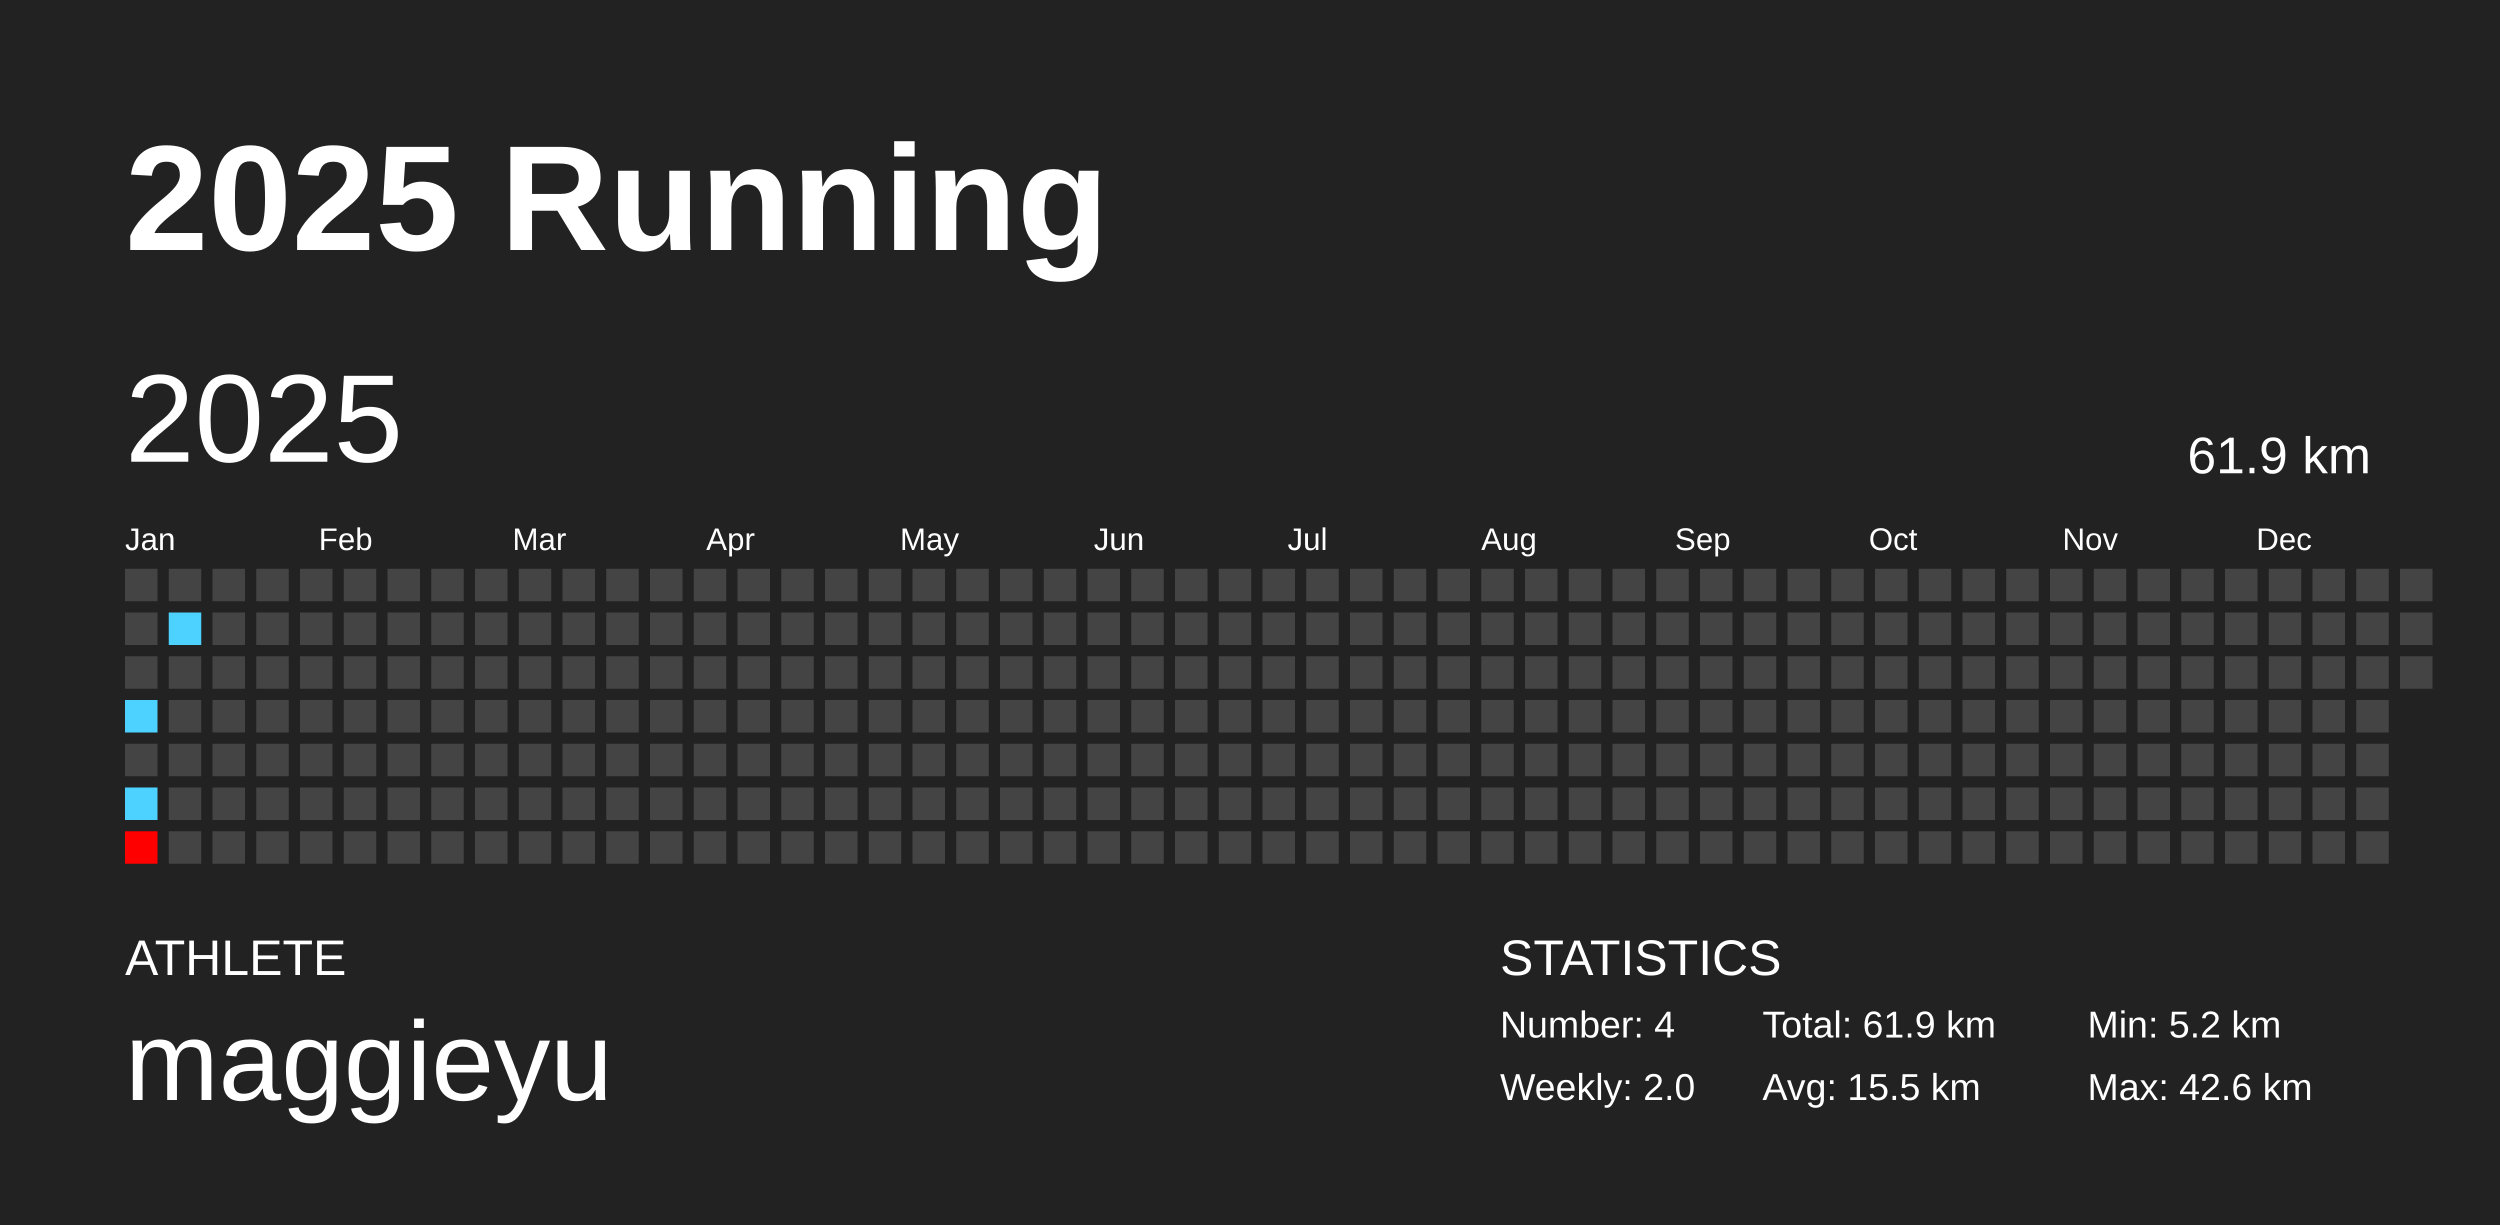
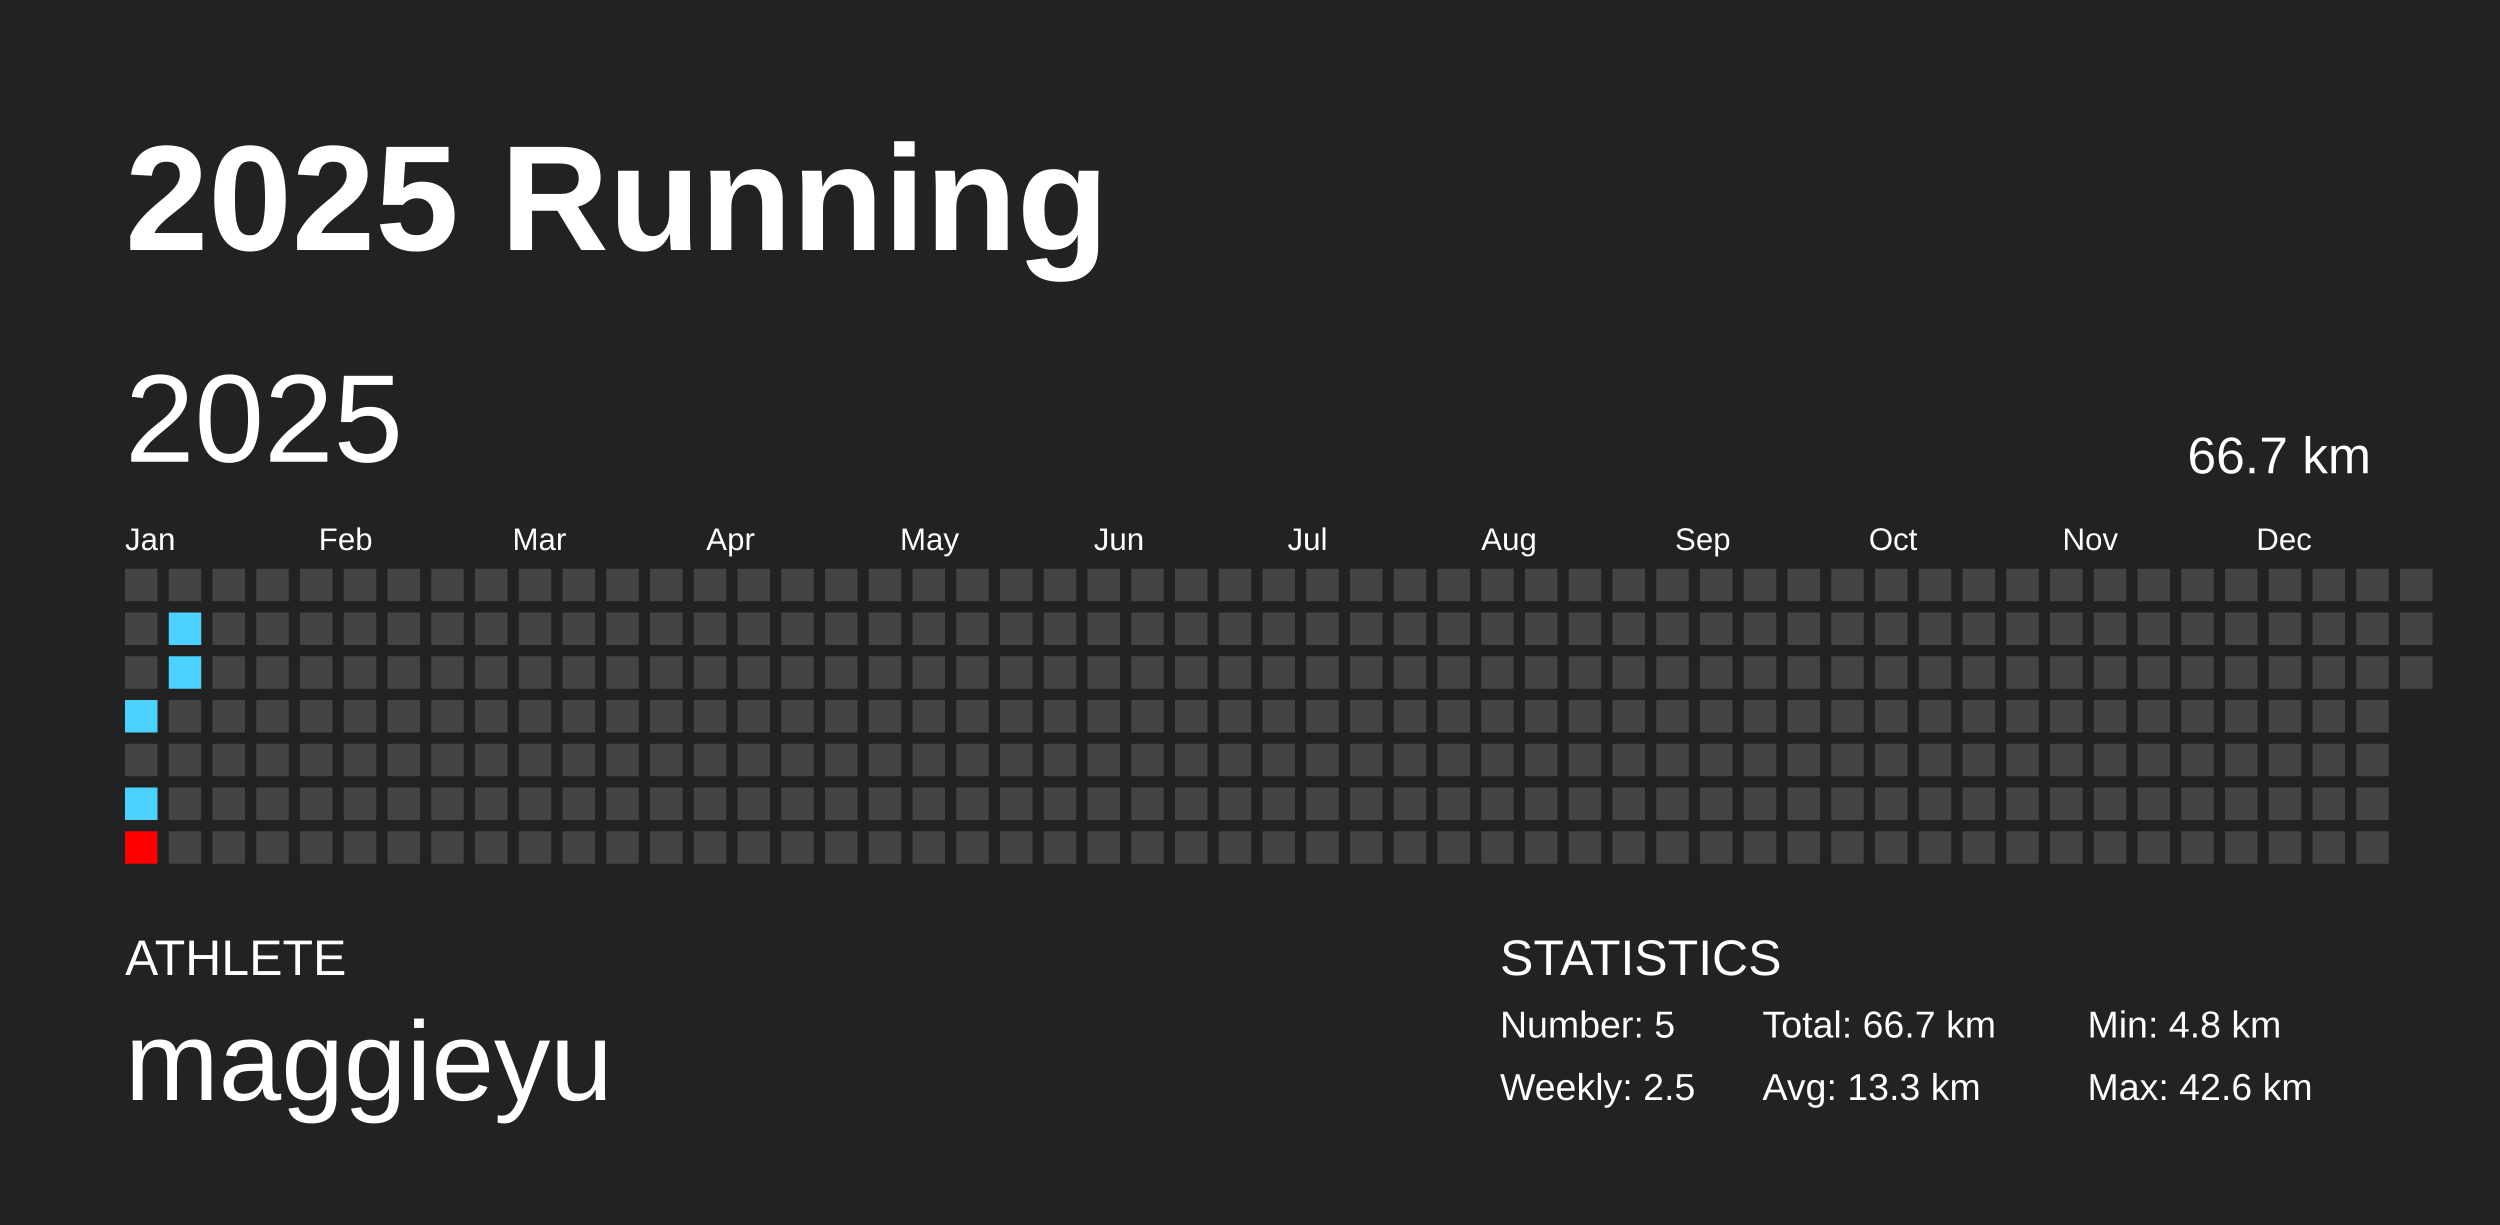
<svg xmlns="http://www.w3.org/2000/svg" baseProfile="full" height="98mm" version="1.1" viewBox="0,0,200,98" width="200mm">
  <defs />
  <rect fill="#222222" height="98" width="200" x="0" y="0" />
  <text fill="#FFFFFF" style="font-size:12px; font-family:Arial; font-weight:bold;" x="10" y="20">2025 Running</text>
  <text fill="#FFFFFF" style="font-size:4px; font-family:Arial" x="10" y="78">ATHLETE</text>
  <text fill="#FFFFFF" style="font-size:9px; font-family:Arial" x="10" y="88">maggieyu</text>
  <text fill="#FFFFFF" style="font-size:4px; font-family:Arial" x="120" y="78">STATISTICS</text>
-   <text fill="#FFFFFF" style="font-size:3px; font-family:Arial" x="120" y="83">Number: 4</text>
-   <text fill="#FFFFFF" style="font-size:3px; font-family:Arial" x="120" y="88">Weekly: 2.0</text>
-   <text fill="#FFFFFF" style="font-size:3px; font-family:Arial" x="141" y="83">Total: 61.9 km</text>
-   <text fill="#FFFFFF" style="font-size:3px; font-family:Arial" x="141" y="88">Avg: 15.5 km</text>
-   <text fill="#FFFFFF" style="font-size:3px; font-family:Arial" x="167" y="83">Min: 5.2 km</text>
+   <text fill="#FFFFFF" style="font-size:3px; font-family:Arial" x="120" y="83">Number: 5</text>
+   <text fill="#FFFFFF" style="font-size:3px; font-family:Arial" x="120" y="88">Weekly: 2.5</text>
+   <text fill="#FFFFFF" style="font-size:3px; font-family:Arial" x="141" y="83">Total: 66.7 km</text>
+   <text fill="#FFFFFF" style="font-size:3px; font-family:Arial" x="141" y="88">Avg: 13.3 km</text>
+   <text fill="#FFFFFF" style="font-size:3px; font-family:Arial" x="167" y="83">Min: 4.8 km</text>
  <text fill="#FFFFFF" style="font-size:3px; font-family:Arial" x="167" y="88">Max: 42.6 km</text>
  <text dominant-baseline="hanging" fill="#FFFFFF" style="font-size:10.0px; font-family:Arial;" x="10" y="30">2025</text>
-   <text dominant-baseline="hanging" fill="#FFFFFF" style="font-size:4.125px; font-family:Arial;" x="175" y="35">61.9 km</text>
+   <text dominant-baseline="hanging" fill="#FFFFFF" style="font-size:4.125px; font-family:Arial;" x="175" y="35">66.7 km</text>
  <text fill="#FFFFFF" style="font-size:2.5px; font-family:Arial" x="10.0" y="44">Jan</text>
  <text fill="#FFFFFF" style="font-size:2.5px; font-family:Arial" x="25.5" y="44">Feb</text>
  <text fill="#FFFFFF" style="font-size:2.5px; font-family:Arial" x="41.0" y="44">Mar</text>
  <text fill="#FFFFFF" style="font-size:2.5px; font-family:Arial" x="56.5" y="44">Apr</text>
  <text fill="#FFFFFF" style="font-size:2.5px; font-family:Arial" x="72.0" y="44">May</text>
  <text fill="#FFFFFF" style="font-size:2.5px; font-family:Arial" x="87.5" y="44">Jun</text>
  <text fill="#FFFFFF" style="font-size:2.5px; font-family:Arial" x="103.0" y="44">Jul</text>
  <text fill="#FFFFFF" style="font-size:2.5px; font-family:Arial" x="118.5" y="44">Aug</text>
  <text fill="#FFFFFF" style="font-size:2.5px; font-family:Arial" x="134.0" y="44">Sep</text>
  <text fill="#FFFFFF" style="font-size:2.5px; font-family:Arial" x="149.5" y="44">Oct</text>
  <text fill="#FFFFFF" style="font-size:2.5px; font-family:Arial" x="165.0" y="44">Nov</text>
  <text fill="#FFFFFF" style="font-size:2.5px; font-family:Arial" x="180.5" y="44">Dec</text>
  <rect fill="#444444" height="2.6" width="2.6" x="10.0" y="45.5" />
  <rect fill="#444444" height="2.6" width="2.6" x="10.0" y="49.0" />
  <rect fill="#444444" height="2.6" width="2.6" x="10.0" y="52.5" />
  <rect fill="#4dd2ff" height="2.6" width="2.6" x="10.0" y="56.0" />
  <rect fill="#444444" height="2.6" width="2.6" x="10.0" y="59.5" />
  <rect fill="#4dd2ff" height="2.6" width="2.6" x="10.0" y="63.0" />
  <rect fill="red" height="2.6" width="2.6" x="10.0" y="66.5" />
  <rect fill="#444444" height="2.6" width="2.6" x="13.5" y="45.5" />
  <rect fill="#4dd2ff" height="2.6" width="2.6" x="13.5" y="49.0" />
-   <rect fill="#444444" height="2.6" width="2.6" x="13.5" y="52.5" />
+   <rect fill="#4dd2ff" height="2.6" width="2.6" x="13.5" y="52.5" />
  <rect fill="#444444" height="2.6" width="2.6" x="13.5" y="56.0" />
  <rect fill="#444444" height="2.6" width="2.6" x="13.5" y="59.5" />
  <rect fill="#444444" height="2.6" width="2.6" x="13.5" y="63.0" />
  <rect fill="#444444" height="2.6" width="2.6" x="13.5" y="66.5" />
  <rect fill="#444444" height="2.6" width="2.6" x="17.0" y="45.5" />
  <rect fill="#444444" height="2.6" width="2.6" x="17.0" y="49.0" />
  <rect fill="#444444" height="2.6" width="2.6" x="17.0" y="52.5" />
  <rect fill="#444444" height="2.6" width="2.6" x="17.0" y="56.0" />
  <rect fill="#444444" height="2.6" width="2.6" x="17.0" y="59.5" />
  <rect fill="#444444" height="2.6" width="2.6" x="17.0" y="63.0" />
  <rect fill="#444444" height="2.6" width="2.6" x="17.0" y="66.5" />
  <rect fill="#444444" height="2.6" width="2.6" x="20.5" y="45.5" />
  <rect fill="#444444" height="2.6" width="2.6" x="20.5" y="49.0" />
  <rect fill="#444444" height="2.6" width="2.6" x="20.5" y="52.5" />
  <rect fill="#444444" height="2.6" width="2.6" x="20.5" y="56.0" />
  <rect fill="#444444" height="2.6" width="2.6" x="20.5" y="59.5" />
  <rect fill="#444444" height="2.6" width="2.6" x="20.5" y="63.0" />
  <rect fill="#444444" height="2.6" width="2.6" x="20.5" y="66.5" />
  <rect fill="#444444" height="2.6" width="2.6" x="24.0" y="45.5" />
  <rect fill="#444444" height="2.6" width="2.6" x="24.0" y="49.0" />
  <rect fill="#444444" height="2.6" width="2.6" x="24.0" y="52.5" />
  <rect fill="#444444" height="2.6" width="2.6" x="24.0" y="56.0" />
  <rect fill="#444444" height="2.6" width="2.6" x="24.0" y="59.5" />
  <rect fill="#444444" height="2.6" width="2.6" x="24.0" y="63.0" />
  <rect fill="#444444" height="2.6" width="2.6" x="24.0" y="66.5" />
  <rect fill="#444444" height="2.6" width="2.6" x="27.5" y="45.5" />
  <rect fill="#444444" height="2.6" width="2.6" x="27.5" y="49.0" />
  <rect fill="#444444" height="2.6" width="2.6" x="27.5" y="52.5" />
  <rect fill="#444444" height="2.6" width="2.6" x="27.5" y="56.0" />
  <rect fill="#444444" height="2.6" width="2.6" x="27.5" y="59.5" />
  <rect fill="#444444" height="2.6" width="2.6" x="27.5" y="63.0" />
  <rect fill="#444444" height="2.6" width="2.6" x="27.5" y="66.5" />
  <rect fill="#444444" height="2.6" width="2.6" x="31.0" y="45.5" />
  <rect fill="#444444" height="2.6" width="2.6" x="31.0" y="49.0" />
  <rect fill="#444444" height="2.6" width="2.6" x="31.0" y="52.5" />
  <rect fill="#444444" height="2.6" width="2.6" x="31.0" y="56.0" />
  <rect fill="#444444" height="2.6" width="2.6" x="31.0" y="59.5" />
  <rect fill="#444444" height="2.6" width="2.6" x="31.0" y="63.0" />
  <rect fill="#444444" height="2.6" width="2.6" x="31.0" y="66.5" />
  <rect fill="#444444" height="2.6" width="2.6" x="34.5" y="45.5" />
  <rect fill="#444444" height="2.6" width="2.6" x="34.5" y="49.0" />
  <rect fill="#444444" height="2.6" width="2.6" x="34.5" y="52.5" />
  <rect fill="#444444" height="2.6" width="2.6" x="34.5" y="56.0" />
  <rect fill="#444444" height="2.6" width="2.6" x="34.5" y="59.5" />
  <rect fill="#444444" height="2.6" width="2.6" x="34.5" y="63.0" />
  <rect fill="#444444" height="2.6" width="2.6" x="34.5" y="66.5" />
  <rect fill="#444444" height="2.6" width="2.6" x="38.0" y="45.5" />
  <rect fill="#444444" height="2.6" width="2.6" x="38.0" y="49.0" />
  <rect fill="#444444" height="2.6" width="2.6" x="38.0" y="52.5" />
  <rect fill="#444444" height="2.6" width="2.6" x="38.0" y="56.0" />
  <rect fill="#444444" height="2.6" width="2.6" x="38.0" y="59.5" />
  <rect fill="#444444" height="2.6" width="2.6" x="38.0" y="63.0" />
  <rect fill="#444444" height="2.6" width="2.6" x="38.0" y="66.5" />
  <rect fill="#444444" height="2.6" width="2.6" x="41.5" y="45.5" />
  <rect fill="#444444" height="2.6" width="2.6" x="41.5" y="49.0" />
  <rect fill="#444444" height="2.6" width="2.6" x="41.5" y="52.5" />
  <rect fill="#444444" height="2.6" width="2.6" x="41.5" y="56.0" />
  <rect fill="#444444" height="2.6" width="2.6" x="41.5" y="59.5" />
  <rect fill="#444444" height="2.6" width="2.6" x="41.5" y="63.0" />
  <rect fill="#444444" height="2.6" width="2.6" x="41.5" y="66.5" />
  <rect fill="#444444" height="2.6" width="2.6" x="45.0" y="45.5" />
  <rect fill="#444444" height="2.6" width="2.6" x="45.0" y="49.0" />
  <rect fill="#444444" height="2.6" width="2.6" x="45.0" y="52.5" />
  <rect fill="#444444" height="2.6" width="2.6" x="45.0" y="56.0" />
  <rect fill="#444444" height="2.6" width="2.6" x="45.0" y="59.5" />
  <rect fill="#444444" height="2.6" width="2.6" x="45.0" y="63.0" />
  <rect fill="#444444" height="2.6" width="2.6" x="45.0" y="66.5" />
  <rect fill="#444444" height="2.6" width="2.6" x="48.5" y="45.5" />
  <rect fill="#444444" height="2.6" width="2.6" x="48.5" y="49.0" />
  <rect fill="#444444" height="2.6" width="2.6" x="48.5" y="52.5" />
  <rect fill="#444444" height="2.6" width="2.6" x="48.5" y="56.0" />
  <rect fill="#444444" height="2.6" width="2.6" x="48.5" y="59.5" />
  <rect fill="#444444" height="2.6" width="2.6" x="48.5" y="63.0" />
  <rect fill="#444444" height="2.6" width="2.6" x="48.5" y="66.5" />
  <rect fill="#444444" height="2.6" width="2.6" x="52.0" y="45.5" />
  <rect fill="#444444" height="2.6" width="2.6" x="52.0" y="49.0" />
  <rect fill="#444444" height="2.6" width="2.6" x="52.0" y="52.5" />
  <rect fill="#444444" height="2.6" width="2.6" x="52.0" y="56.0" />
  <rect fill="#444444" height="2.6" width="2.6" x="52.0" y="59.5" />
  <rect fill="#444444" height="2.6" width="2.6" x="52.0" y="63.0" />
  <rect fill="#444444" height="2.6" width="2.6" x="52.0" y="66.5" />
  <rect fill="#444444" height="2.6" width="2.6" x="55.5" y="45.5" />
  <rect fill="#444444" height="2.6" width="2.6" x="55.5" y="49.0" />
  <rect fill="#444444" height="2.6" width="2.6" x="55.5" y="52.5" />
  <rect fill="#444444" height="2.6" width="2.6" x="55.5" y="56.0" />
  <rect fill="#444444" height="2.6" width="2.6" x="55.5" y="59.5" />
  <rect fill="#444444" height="2.6" width="2.6" x="55.5" y="63.0" />
  <rect fill="#444444" height="2.6" width="2.6" x="55.5" y="66.5" />
  <rect fill="#444444" height="2.6" width="2.6" x="59.0" y="45.5" />
  <rect fill="#444444" height="2.6" width="2.6" x="59.0" y="49.0" />
  <rect fill="#444444" height="2.6" width="2.6" x="59.0" y="52.5" />
  <rect fill="#444444" height="2.6" width="2.6" x="59.0" y="56.0" />
  <rect fill="#444444" height="2.6" width="2.6" x="59.0" y="59.5" />
  <rect fill="#444444" height="2.6" width="2.6" x="59.0" y="63.0" />
  <rect fill="#444444" height="2.6" width="2.6" x="59.0" y="66.5" />
  <rect fill="#444444" height="2.6" width="2.6" x="62.5" y="45.5" />
  <rect fill="#444444" height="2.6" width="2.6" x="62.5" y="49.0" />
  <rect fill="#444444" height="2.6" width="2.6" x="62.5" y="52.5" />
  <rect fill="#444444" height="2.6" width="2.6" x="62.5" y="56.0" />
  <rect fill="#444444" height="2.6" width="2.6" x="62.5" y="59.5" />
  <rect fill="#444444" height="2.6" width="2.6" x="62.5" y="63.0" />
  <rect fill="#444444" height="2.6" width="2.6" x="62.5" y="66.5" />
  <rect fill="#444444" height="2.6" width="2.6" x="66.0" y="45.5" />
  <rect fill="#444444" height="2.6" width="2.6" x="66.0" y="49.0" />
  <rect fill="#444444" height="2.6" width="2.6" x="66.0" y="52.5" />
  <rect fill="#444444" height="2.6" width="2.6" x="66.0" y="56.0" />
  <rect fill="#444444" height="2.6" width="2.6" x="66.0" y="59.5" />
  <rect fill="#444444" height="2.6" width="2.6" x="66.0" y="63.0" />
  <rect fill="#444444" height="2.6" width="2.6" x="66.0" y="66.5" />
  <rect fill="#444444" height="2.6" width="2.6" x="69.5" y="45.5" />
  <rect fill="#444444" height="2.6" width="2.6" x="69.5" y="49.0" />
  <rect fill="#444444" height="2.6" width="2.6" x="69.5" y="52.5" />
  <rect fill="#444444" height="2.6" width="2.6" x="69.5" y="56.0" />
  <rect fill="#444444" height="2.6" width="2.6" x="69.5" y="59.5" />
  <rect fill="#444444" height="2.6" width="2.6" x="69.5" y="63.0" />
  <rect fill="#444444" height="2.6" width="2.6" x="69.5" y="66.5" />
  <rect fill="#444444" height="2.6" width="2.6" x="73.0" y="45.5" />
  <rect fill="#444444" height="2.6" width="2.6" x="73.0" y="49.0" />
  <rect fill="#444444" height="2.6" width="2.6" x="73.0" y="52.5" />
  <rect fill="#444444" height="2.6" width="2.6" x="73.0" y="56.0" />
  <rect fill="#444444" height="2.6" width="2.6" x="73.0" y="59.5" />
  <rect fill="#444444" height="2.6" width="2.6" x="73.0" y="63.0" />
  <rect fill="#444444" height="2.6" width="2.6" x="73.0" y="66.5" />
  <rect fill="#444444" height="2.6" width="2.6" x="76.5" y="45.5" />
  <rect fill="#444444" height="2.6" width="2.6" x="76.5" y="49.0" />
  <rect fill="#444444" height="2.6" width="2.6" x="76.5" y="52.5" />
  <rect fill="#444444" height="2.6" width="2.6" x="76.5" y="56.0" />
  <rect fill="#444444" height="2.6" width="2.6" x="76.5" y="59.5" />
  <rect fill="#444444" height="2.6" width="2.6" x="76.5" y="63.0" />
  <rect fill="#444444" height="2.6" width="2.6" x="76.5" y="66.5" />
  <rect fill="#444444" height="2.6" width="2.6" x="80.0" y="45.5" />
  <rect fill="#444444" height="2.6" width="2.6" x="80.0" y="49.0" />
  <rect fill="#444444" height="2.6" width="2.6" x="80.0" y="52.5" />
  <rect fill="#444444" height="2.6" width="2.6" x="80.0" y="56.0" />
  <rect fill="#444444" height="2.6" width="2.6" x="80.0" y="59.5" />
  <rect fill="#444444" height="2.6" width="2.6" x="80.0" y="63.0" />
  <rect fill="#444444" height="2.6" width="2.6" x="80.0" y="66.5" />
  <rect fill="#444444" height="2.6" width="2.6" x="83.5" y="45.5" />
  <rect fill="#444444" height="2.6" width="2.6" x="83.5" y="49.0" />
  <rect fill="#444444" height="2.6" width="2.6" x="83.5" y="52.5" />
  <rect fill="#444444" height="2.6" width="2.6" x="83.5" y="56.0" />
  <rect fill="#444444" height="2.6" width="2.6" x="83.5" y="59.5" />
  <rect fill="#444444" height="2.6" width="2.6" x="83.5" y="63.0" />
  <rect fill="#444444" height="2.6" width="2.6" x="83.5" y="66.5" />
  <rect fill="#444444" height="2.6" width="2.6" x="87.0" y="45.5" />
  <rect fill="#444444" height="2.6" width="2.6" x="87.0" y="49.0" />
  <rect fill="#444444" height="2.6" width="2.6" x="87.0" y="52.5" />
  <rect fill="#444444" height="2.6" width="2.6" x="87.0" y="56.0" />
  <rect fill="#444444" height="2.6" width="2.6" x="87.0" y="59.5" />
  <rect fill="#444444" height="2.6" width="2.6" x="87.0" y="63.0" />
  <rect fill="#444444" height="2.6" width="2.6" x="87.0" y="66.5" />
  <rect fill="#444444" height="2.6" width="2.6" x="90.5" y="45.5" />
  <rect fill="#444444" height="2.6" width="2.6" x="90.5" y="49.0" />
  <rect fill="#444444" height="2.6" width="2.6" x="90.5" y="52.5" />
  <rect fill="#444444" height="2.6" width="2.6" x="90.5" y="56.0" />
  <rect fill="#444444" height="2.6" width="2.6" x="90.5" y="59.5" />
  <rect fill="#444444" height="2.6" width="2.6" x="90.5" y="63.0" />
  <rect fill="#444444" height="2.6" width="2.6" x="90.5" y="66.5" />
  <rect fill="#444444" height="2.6" width="2.6" x="94.0" y="45.5" />
  <rect fill="#444444" height="2.6" width="2.6" x="94.0" y="49.0" />
  <rect fill="#444444" height="2.6" width="2.6" x="94.0" y="52.5" />
  <rect fill="#444444" height="2.6" width="2.6" x="94.0" y="56.0" />
  <rect fill="#444444" height="2.6" width="2.6" x="94.0" y="59.5" />
  <rect fill="#444444" height="2.6" width="2.6" x="94.0" y="63.0" />
  <rect fill="#444444" height="2.6" width="2.6" x="94.0" y="66.5" />
  <rect fill="#444444" height="2.6" width="2.6" x="97.5" y="45.5" />
  <rect fill="#444444" height="2.6" width="2.6" x="97.5" y="49.0" />
  <rect fill="#444444" height="2.6" width="2.6" x="97.5" y="52.5" />
  <rect fill="#444444" height="2.6" width="2.6" x="97.5" y="56.0" />
  <rect fill="#444444" height="2.6" width="2.6" x="97.5" y="59.5" />
  <rect fill="#444444" height="2.6" width="2.6" x="97.5" y="63.0" />
  <rect fill="#444444" height="2.6" width="2.6" x="97.5" y="66.5" />
  <rect fill="#444444" height="2.6" width="2.6" x="101.0" y="45.5" />
  <rect fill="#444444" height="2.6" width="2.6" x="101.0" y="49.0" />
  <rect fill="#444444" height="2.6" width="2.6" x="101.0" y="52.5" />
  <rect fill="#444444" height="2.6" width="2.6" x="101.0" y="56.0" />
  <rect fill="#444444" height="2.6" width="2.6" x="101.0" y="59.5" />
  <rect fill="#444444" height="2.6" width="2.6" x="101.0" y="63.0" />
  <rect fill="#444444" height="2.6" width="2.6" x="101.0" y="66.5" />
  <rect fill="#444444" height="2.6" width="2.6" x="104.5" y="45.5" />
  <rect fill="#444444" height="2.6" width="2.6" x="104.5" y="49.0" />
  <rect fill="#444444" height="2.6" width="2.6" x="104.5" y="52.5" />
  <rect fill="#444444" height="2.6" width="2.6" x="104.5" y="56.0" />
  <rect fill="#444444" height="2.6" width="2.6" x="104.5" y="59.5" />
  <rect fill="#444444" height="2.6" width="2.6" x="104.5" y="63.0" />
  <rect fill="#444444" height="2.6" width="2.6" x="104.5" y="66.5" />
  <rect fill="#444444" height="2.6" width="2.6" x="108.0" y="45.5" />
  <rect fill="#444444" height="2.6" width="2.6" x="108.0" y="49.0" />
  <rect fill="#444444" height="2.6" width="2.6" x="108.0" y="52.5" />
  <rect fill="#444444" height="2.6" width="2.6" x="108.0" y="56.0" />
  <rect fill="#444444" height="2.6" width="2.6" x="108.0" y="59.5" />
  <rect fill="#444444" height="2.6" width="2.6" x="108.0" y="63.0" />
  <rect fill="#444444" height="2.6" width="2.6" x="108.0" y="66.5" />
  <rect fill="#444444" height="2.6" width="2.6" x="111.5" y="45.5" />
  <rect fill="#444444" height="2.6" width="2.6" x="111.5" y="49.0" />
  <rect fill="#444444" height="2.6" width="2.6" x="111.5" y="52.5" />
  <rect fill="#444444" height="2.6" width="2.6" x="111.5" y="56.0" />
  <rect fill="#444444" height="2.6" width="2.6" x="111.5" y="59.5" />
  <rect fill="#444444" height="2.6" width="2.6" x="111.5" y="63.0" />
  <rect fill="#444444" height="2.6" width="2.6" x="111.5" y="66.5" />
  <rect fill="#444444" height="2.6" width="2.6" x="115.0" y="45.5" />
  <rect fill="#444444" height="2.6" width="2.6" x="115.0" y="49.0" />
  <rect fill="#444444" height="2.6" width="2.6" x="115.0" y="52.5" />
  <rect fill="#444444" height="2.6" width="2.6" x="115.0" y="56.0" />
  <rect fill="#444444" height="2.6" width="2.6" x="115.0" y="59.5" />
  <rect fill="#444444" height="2.6" width="2.6" x="115.0" y="63.0" />
  <rect fill="#444444" height="2.6" width="2.6" x="115.0" y="66.5" />
  <rect fill="#444444" height="2.6" width="2.6" x="118.5" y="45.5" />
  <rect fill="#444444" height="2.6" width="2.6" x="118.5" y="49.0" />
  <rect fill="#444444" height="2.6" width="2.6" x="118.5" y="52.5" />
  <rect fill="#444444" height="2.6" width="2.6" x="118.5" y="56.0" />
  <rect fill="#444444" height="2.6" width="2.6" x="118.5" y="59.5" />
  <rect fill="#444444" height="2.6" width="2.6" x="118.5" y="63.0" />
  <rect fill="#444444" height="2.6" width="2.6" x="118.5" y="66.5" />
  <rect fill="#444444" height="2.6" width="2.6" x="122.0" y="45.5" />
  <rect fill="#444444" height="2.6" width="2.6" x="122.0" y="49.0" />
  <rect fill="#444444" height="2.6" width="2.6" x="122.0" y="52.5" />
  <rect fill="#444444" height="2.6" width="2.6" x="122.0" y="56.0" />
  <rect fill="#444444" height="2.6" width="2.6" x="122.0" y="59.5" />
  <rect fill="#444444" height="2.6" width="2.6" x="122.0" y="63.0" />
  <rect fill="#444444" height="2.6" width="2.6" x="122.0" y="66.5" />
  <rect fill="#444444" height="2.6" width="2.6" x="125.5" y="45.5" />
  <rect fill="#444444" height="2.6" width="2.6" x="125.5" y="49.0" />
  <rect fill="#444444" height="2.6" width="2.6" x="125.5" y="52.5" />
  <rect fill="#444444" height="2.6" width="2.6" x="125.5" y="56.0" />
  <rect fill="#444444" height="2.6" width="2.6" x="125.5" y="59.5" />
  <rect fill="#444444" height="2.6" width="2.6" x="125.5" y="63.0" />
  <rect fill="#444444" height="2.6" width="2.6" x="125.5" y="66.5" />
  <rect fill="#444444" height="2.6" width="2.6" x="129.0" y="45.5" />
  <rect fill="#444444" height="2.6" width="2.6" x="129.0" y="49.0" />
  <rect fill="#444444" height="2.6" width="2.6" x="129.0" y="52.5" />
  <rect fill="#444444" height="2.6" width="2.6" x="129.0" y="56.0" />
  <rect fill="#444444" height="2.6" width="2.6" x="129.0" y="59.5" />
  <rect fill="#444444" height="2.6" width="2.6" x="129.0" y="63.0" />
  <rect fill="#444444" height="2.6" width="2.6" x="129.0" y="66.5" />
  <rect fill="#444444" height="2.6" width="2.6" x="132.5" y="45.5" />
  <rect fill="#444444" height="2.6" width="2.6" x="132.5" y="49.0" />
  <rect fill="#444444" height="2.6" width="2.6" x="132.5" y="52.5" />
  <rect fill="#444444" height="2.6" width="2.6" x="132.5" y="56.0" />
  <rect fill="#444444" height="2.6" width="2.6" x="132.5" y="59.5" />
  <rect fill="#444444" height="2.6" width="2.6" x="132.5" y="63.0" />
  <rect fill="#444444" height="2.6" width="2.6" x="132.5" y="66.5" />
  <rect fill="#444444" height="2.6" width="2.6" x="136.0" y="45.5" />
  <rect fill="#444444" height="2.6" width="2.6" x="136.0" y="49.0" />
  <rect fill="#444444" height="2.6" width="2.6" x="136.0" y="52.5" />
  <rect fill="#444444" height="2.6" width="2.6" x="136.0" y="56.0" />
  <rect fill="#444444" height="2.6" width="2.6" x="136.0" y="59.5" />
  <rect fill="#444444" height="2.6" width="2.6" x="136.0" y="63.0" />
  <rect fill="#444444" height="2.6" width="2.6" x="136.0" y="66.5" />
  <rect fill="#444444" height="2.6" width="2.6" x="139.5" y="45.5" />
  <rect fill="#444444" height="2.6" width="2.6" x="139.5" y="49.0" />
  <rect fill="#444444" height="2.6" width="2.6" x="139.5" y="52.5" />
  <rect fill="#444444" height="2.6" width="2.6" x="139.5" y="56.0" />
  <rect fill="#444444" height="2.6" width="2.6" x="139.5" y="59.5" />
  <rect fill="#444444" height="2.6" width="2.6" x="139.5" y="63.0" />
  <rect fill="#444444" height="2.6" width="2.6" x="139.5" y="66.5" />
  <rect fill="#444444" height="2.6" width="2.6" x="143.0" y="45.5" />
  <rect fill="#444444" height="2.6" width="2.6" x="143.0" y="49.0" />
  <rect fill="#444444" height="2.6" width="2.6" x="143.0" y="52.5" />
  <rect fill="#444444" height="2.6" width="2.6" x="143.0" y="56.0" />
  <rect fill="#444444" height="2.6" width="2.6" x="143.0" y="59.5" />
  <rect fill="#444444" height="2.6" width="2.6" x="143.0" y="63.0" />
  <rect fill="#444444" height="2.6" width="2.6" x="143.0" y="66.5" />
  <rect fill="#444444" height="2.6" width="2.6" x="146.5" y="45.5" />
  <rect fill="#444444" height="2.6" width="2.6" x="146.5" y="49.0" />
  <rect fill="#444444" height="2.6" width="2.6" x="146.5" y="52.5" />
  <rect fill="#444444" height="2.6" width="2.6" x="146.5" y="56.0" />
  <rect fill="#444444" height="2.6" width="2.6" x="146.5" y="59.5" />
  <rect fill="#444444" height="2.6" width="2.6" x="146.5" y="63.0" />
  <rect fill="#444444" height="2.6" width="2.6" x="146.5" y="66.5" />
  <rect fill="#444444" height="2.6" width="2.6" x="150.0" y="45.5" />
  <rect fill="#444444" height="2.6" width="2.6" x="150.0" y="49.0" />
  <rect fill="#444444" height="2.6" width="2.6" x="150.0" y="52.5" />
  <rect fill="#444444" height="2.6" width="2.6" x="150.0" y="56.0" />
  <rect fill="#444444" height="2.6" width="2.6" x="150.0" y="59.5" />
  <rect fill="#444444" height="2.6" width="2.6" x="150.0" y="63.0" />
  <rect fill="#444444" height="2.6" width="2.6" x="150.0" y="66.5" />
  <rect fill="#444444" height="2.6" width="2.6" x="153.5" y="45.5" />
  <rect fill="#444444" height="2.6" width="2.6" x="153.5" y="49.0" />
  <rect fill="#444444" height="2.6" width="2.6" x="153.5" y="52.5" />
  <rect fill="#444444" height="2.6" width="2.6" x="153.5" y="56.0" />
  <rect fill="#444444" height="2.6" width="2.6" x="153.5" y="59.5" />
  <rect fill="#444444" height="2.6" width="2.6" x="153.5" y="63.0" />
  <rect fill="#444444" height="2.6" width="2.6" x="153.5" y="66.5" />
  <rect fill="#444444" height="2.6" width="2.6" x="157.0" y="45.5" />
  <rect fill="#444444" height="2.6" width="2.6" x="157.0" y="49.0" />
  <rect fill="#444444" height="2.6" width="2.6" x="157.0" y="52.5" />
  <rect fill="#444444" height="2.6" width="2.6" x="157.0" y="56.0" />
  <rect fill="#444444" height="2.6" width="2.6" x="157.0" y="59.5" />
  <rect fill="#444444" height="2.6" width="2.6" x="157.0" y="63.0" />
  <rect fill="#444444" height="2.6" width="2.6" x="157.0" y="66.5" />
  <rect fill="#444444" height="2.6" width="2.6" x="160.5" y="45.5" />
  <rect fill="#444444" height="2.6" width="2.6" x="160.5" y="49.0" />
  <rect fill="#444444" height="2.6" width="2.6" x="160.5" y="52.5" />
  <rect fill="#444444" height="2.6" width="2.6" x="160.5" y="56.0" />
  <rect fill="#444444" height="2.6" width="2.6" x="160.5" y="59.5" />
  <rect fill="#444444" height="2.6" width="2.6" x="160.5" y="63.0" />
  <rect fill="#444444" height="2.6" width="2.6" x="160.5" y="66.5" />
  <rect fill="#444444" height="2.6" width="2.6" x="164.0" y="45.5" />
  <rect fill="#444444" height="2.6" width="2.6" x="164.0" y="49.0" />
  <rect fill="#444444" height="2.6" width="2.6" x="164.0" y="52.5" />
  <rect fill="#444444" height="2.6" width="2.6" x="164.0" y="56.0" />
  <rect fill="#444444" height="2.6" width="2.6" x="164.0" y="59.5" />
  <rect fill="#444444" height="2.6" width="2.6" x="164.0" y="63.0" />
  <rect fill="#444444" height="2.6" width="2.6" x="164.0" y="66.5" />
  <rect fill="#444444" height="2.6" width="2.6" x="167.5" y="45.5" />
  <rect fill="#444444" height="2.6" width="2.6" x="167.5" y="49.0" />
  <rect fill="#444444" height="2.6" width="2.6" x="167.5" y="52.5" />
  <rect fill="#444444" height="2.6" width="2.6" x="167.5" y="56.0" />
  <rect fill="#444444" height="2.6" width="2.6" x="167.5" y="59.5" />
  <rect fill="#444444" height="2.6" width="2.6" x="167.5" y="63.0" />
  <rect fill="#444444" height="2.6" width="2.6" x="167.5" y="66.5" />
  <rect fill="#444444" height="2.6" width="2.6" x="171.0" y="45.5" />
  <rect fill="#444444" height="2.6" width="2.6" x="171.0" y="49.0" />
  <rect fill="#444444" height="2.6" width="2.6" x="171.0" y="52.5" />
  <rect fill="#444444" height="2.6" width="2.6" x="171.0" y="56.0" />
  <rect fill="#444444" height="2.6" width="2.6" x="171.0" y="59.5" />
  <rect fill="#444444" height="2.6" width="2.6" x="171.0" y="63.0" />
  <rect fill="#444444" height="2.6" width="2.6" x="171.0" y="66.5" />
  <rect fill="#444444" height="2.6" width="2.6" x="174.5" y="45.5" />
  <rect fill="#444444" height="2.6" width="2.6" x="174.5" y="49.0" />
  <rect fill="#444444" height="2.6" width="2.6" x="174.5" y="52.5" />
  <rect fill="#444444" height="2.6" width="2.6" x="174.5" y="56.0" />
  <rect fill="#444444" height="2.6" width="2.6" x="174.5" y="59.5" />
  <rect fill="#444444" height="2.6" width="2.6" x="174.5" y="63.0" />
  <rect fill="#444444" height="2.6" width="2.6" x="174.5" y="66.5" />
  <rect fill="#444444" height="2.6" width="2.6" x="178.0" y="45.5" />
  <rect fill="#444444" height="2.6" width="2.6" x="178.0" y="49.0" />
  <rect fill="#444444" height="2.6" width="2.6" x="178.0" y="52.5" />
  <rect fill="#444444" height="2.6" width="2.6" x="178.0" y="56.0" />
  <rect fill="#444444" height="2.6" width="2.6" x="178.0" y="59.5" />
  <rect fill="#444444" height="2.6" width="2.6" x="178.0" y="63.0" />
  <rect fill="#444444" height="2.6" width="2.6" x="178.0" y="66.5" />
  <rect fill="#444444" height="2.6" width="2.6" x="181.5" y="45.5" />
  <rect fill="#444444" height="2.6" width="2.6" x="181.5" y="49.0" />
  <rect fill="#444444" height="2.6" width="2.6" x="181.5" y="52.5" />
  <rect fill="#444444" height="2.6" width="2.6" x="181.5" y="56.0" />
  <rect fill="#444444" height="2.6" width="2.6" x="181.5" y="59.5" />
  <rect fill="#444444" height="2.6" width="2.6" x="181.5" y="63.0" />
  <rect fill="#444444" height="2.6" width="2.6" x="181.5" y="66.5" />
  <rect fill="#444444" height="2.6" width="2.6" x="185.0" y="45.5" />
  <rect fill="#444444" height="2.6" width="2.6" x="185.0" y="49.0" />
  <rect fill="#444444" height="2.6" width="2.6" x="185.0" y="52.5" />
  <rect fill="#444444" height="2.6" width="2.6" x="185.0" y="56.0" />
  <rect fill="#444444" height="2.6" width="2.6" x="185.0" y="59.5" />
  <rect fill="#444444" height="2.6" width="2.6" x="185.0" y="63.0" />
  <rect fill="#444444" height="2.6" width="2.6" x="185.0" y="66.5" />
  <rect fill="#444444" height="2.6" width="2.6" x="188.5" y="45.5" />
  <rect fill="#444444" height="2.6" width="2.6" x="188.5" y="49.0" />
  <rect fill="#444444" height="2.6" width="2.6" x="188.5" y="52.5" />
  <rect fill="#444444" height="2.6" width="2.6" x="188.5" y="56.0" />
  <rect fill="#444444" height="2.6" width="2.6" x="188.5" y="59.5" />
  <rect fill="#444444" height="2.6" width="2.6" x="188.5" y="63.0" />
  <rect fill="#444444" height="2.6" width="2.6" x="188.5" y="66.5" />
  <rect fill="#444444" height="2.6" width="2.6" x="192.0" y="45.5" />
  <rect fill="#444444" height="2.6" width="2.6" x="192.0" y="49.0" />
  <rect fill="#444444" height="2.6" width="2.6" x="192.0" y="52.5" />
</svg>
